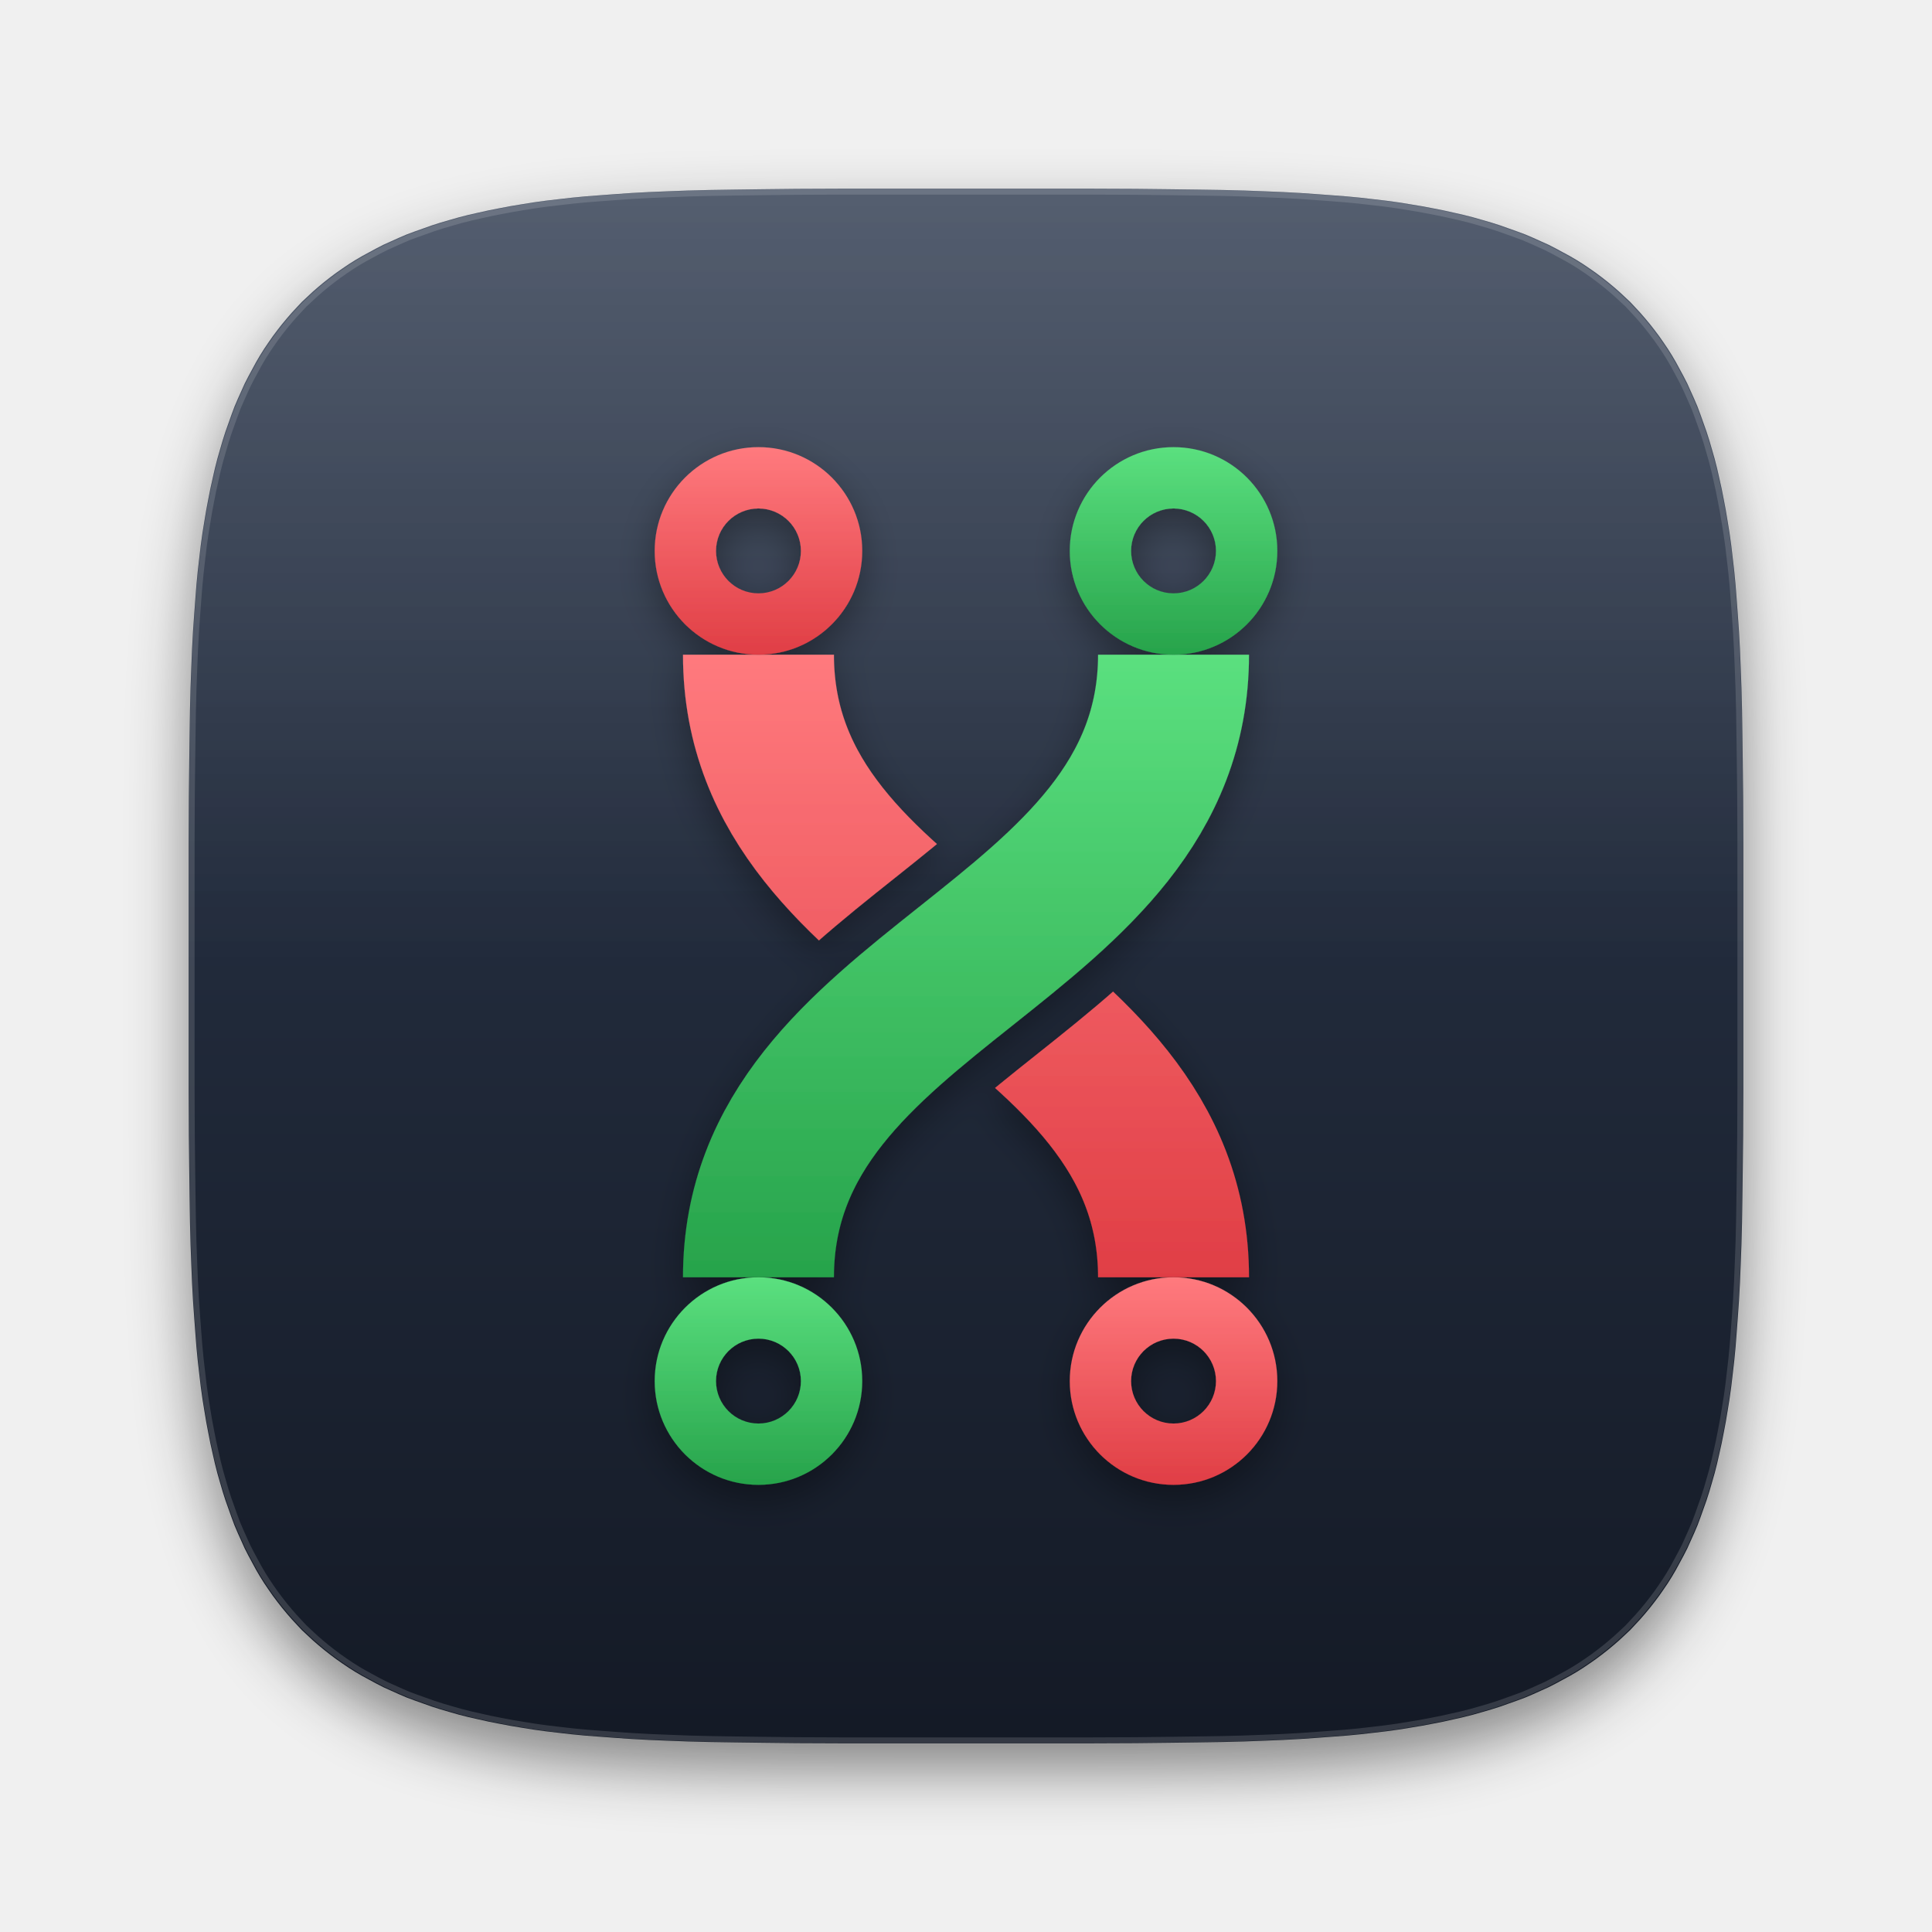
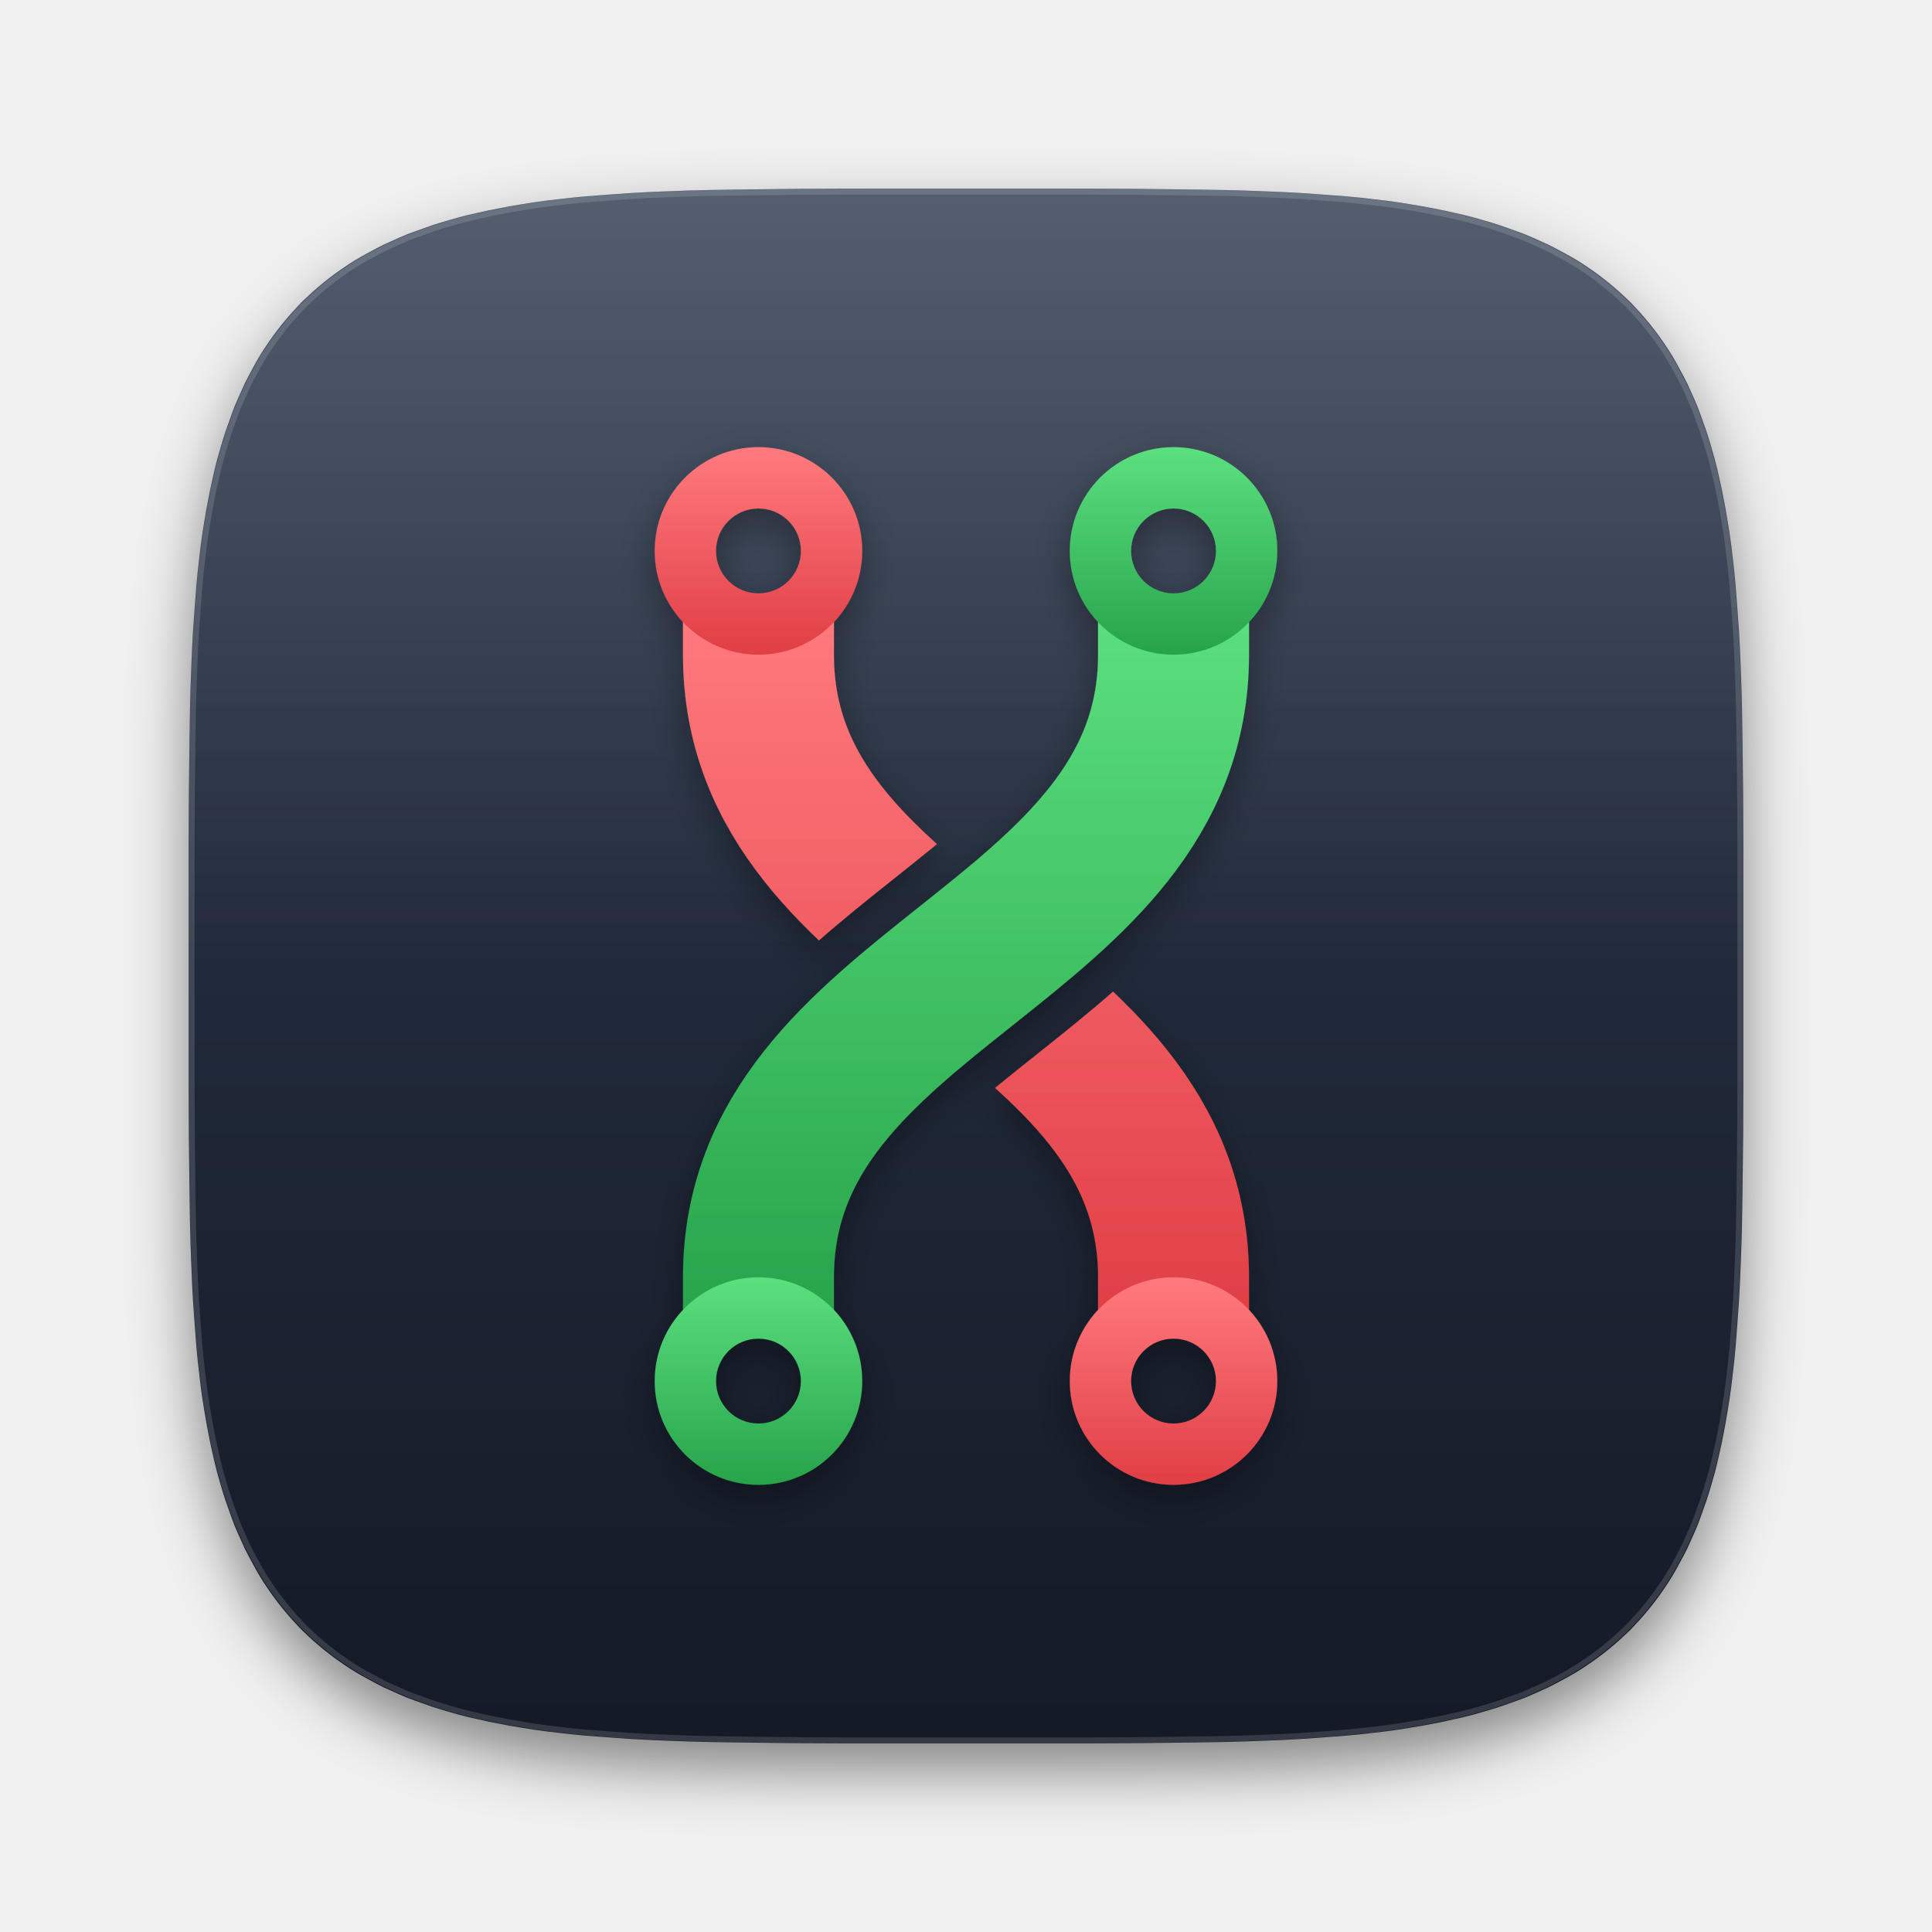
<svg xmlns="http://www.w3.org/2000/svg" viewBox="0 0 1024 1024" width="1024" height="1024">
  <defs>
    <linearGradient id="bg" x1="0" y1="0" x2="0" y2="1">
      <stop offset="0" stop-color="#2E3A4F" />
      <stop offset="1" stop-color="#141A26" />
    </linearGradient>
    <linearGradient id="sh" x1="0" y1="0" x2="0" y2="1">
      <stop offset="0" stop-color="#fff" stop-opacity=".18" />
      <stop offset=".5" stop-color="#fff" stop-opacity="0" />
    </linearGradient>
    <linearGradient id="r" x1="0" y1="0" x2="0" y2="1">
      <stop offset="0" stop-color="#FF7A7E" />
      <stop offset="1" stop-color="#E03E45" />
    </linearGradient>
    <linearGradient id="g" x1="0" y1="0" x2="0" y2="1">
      <stop offset="0" stop-color="#5BE07F" />
      <stop offset="1" stop-color="#27A34B" />
    </linearGradient>
    <filter id="drop" x="-20%" y="-20%" width="140%" height="150%">
      <feGaussianBlur stdDeviation="16" />
    </filter>
    <filter id="sym" x="-20%" y="-20%" width="140%" height="140%">
      <feDropShadow dx="0" dy="3" stdDeviation="4" flood-color="#000" flood-opacity=".35" />
    </filter>
    <clipPath id="cp">
      <path d="M924.0 512.0L924.0 577.4L923.9 601.6L923.7 619.8L923.5 634.8L923.3 647.9L923.0 659.6L922.6 670.3L922.2 680.1L921.7 689.3L921.1 697.9L920.5 706.0L919.9 713.8L919.2 721.1L918.4 728.1L917.6 734.9L916.7 741.4L915.7 747.6L914.7 753.6L913.6 759.4L912.5 765.0L911.3 770.4L910.1 775.7L908.8 780.8L907.4 785.7L906.0 790.5L904.5 795.2L902.9 799.7L901.3 804.2L899.7 808.5L897.9 812.7L896.1 816.7L894.3 820.7L892.3 824.6L890.3 828.3L888.3 832.0L886.2 835.6L884.0 839.1L881.7 842.5L879.4 845.8L877.0 849.0L874.5 852.2L872.0 855.2L869.4 858.2L866.7 861.1L864.0 864.0L861.1 866.7L858.2 869.4L855.2 872.0L852.2 874.5L849.0 877.0L845.8 879.4L842.5 881.7L839.1 884.0L835.6 886.2L832.0 888.3L828.3 890.3L824.6 892.3L820.7 894.3L816.7 896.1L812.7 897.9L808.5 899.7L804.2 901.3L799.7 902.9L795.2 904.5L790.5 906.0L785.7 907.4L780.8 908.8L775.7 910.1L770.4 911.3L765.0 912.5L759.4 913.6L753.6 914.7L747.6 915.7L741.4 916.7L734.9 917.6L728.1 918.4L721.1 919.2L713.8 919.9L706.0 920.5L697.9 921.1L689.3 921.7L680.1 922.2L670.3 922.6L659.6 923.0L647.9 923.3L634.8 923.5L619.8 923.7L601.6 923.9L577.4 924.0L512.0 924.0L446.6 924.0L422.4 923.9L404.2 923.7L389.2 923.5L376.1 923.3L364.4 923.0L353.7 922.6L343.9 922.2L334.7 921.7L326.1 921.1L318.0 920.5L310.2 919.9L302.9 919.2L295.9 918.4L289.1 917.6L282.6 916.7L276.4 915.7L270.4 914.7L264.6 913.6L259.0 912.5L253.6 911.3L248.3 910.1L243.2 908.8L238.3 907.4L233.5 906.0L228.8 904.5L224.3 902.9L219.8 901.3L215.5 899.7L211.3 897.9L207.3 896.1L203.3 894.3L199.4 892.3L195.7 890.3L192.0 888.3L188.4 886.2L184.9 884.0L181.5 881.7L178.2 879.4L175.0 877.0L171.8 874.5L168.8 872.0L165.8 869.4L162.9 866.7L160.0 864.0L157.3 861.1L154.6 858.2L152.0 855.2L149.5 852.2L147.0 849.0L144.6 845.8L142.3 842.5L140.0 839.1L137.8 835.6L135.7 832.0L133.7 828.3L131.7 824.6L129.7 820.7L127.9 816.7L126.1 812.7L124.3 808.5L122.7 804.2L121.1 799.7L119.5 795.2L118.0 790.5L116.6 785.7L115.2 780.8L113.9 775.7L112.7 770.4L111.5 765.0L110.4 759.4L109.3 753.6L108.3 747.6L107.3 741.4L106.4 734.9L105.6 728.1L104.8 721.1L104.1 713.8L103.5 706.0L102.9 697.9L102.3 689.3L101.8 680.1L101.4 670.3L101.0 659.6L100.7 647.9L100.5 634.8L100.3 619.8L100.1 601.6L100.0 577.4L100.0 512.0L100.0 446.6L100.1 422.4L100.3 404.2L100.5 389.2L100.7 376.1L101.0 364.4L101.4 353.7L101.8 343.9L102.3 334.7L102.9 326.1L103.5 318.0L104.1 310.2L104.8 302.9L105.6 295.9L106.4 289.1L107.3 282.6L108.3 276.4L109.3 270.4L110.4 264.6L111.5 259.0L112.7 253.6L113.9 248.3L115.2 243.2L116.6 238.3L118.0 233.5L119.5 228.8L121.1 224.3L122.7 219.8L124.3 215.5L126.1 211.3L127.9 207.3L129.7 203.3L131.7 199.4L133.7 195.7L135.7 192.0L137.8 188.4L140.0 184.9L142.3 181.5L144.6 178.2L147.0 175.0L149.5 171.8L152.0 168.8L154.6 165.8L157.3 162.9L160.0 160.0L162.9 157.3L165.8 154.6L168.8 152.0L171.8 149.5L175.0 147.0L178.2 144.6L181.5 142.3L184.9 140.0L188.4 137.8L192.0 135.7L195.7 133.7L199.4 131.7L203.3 129.7L207.3 127.9L211.3 126.1L215.5 124.3L219.8 122.7L224.3 121.1L228.8 119.5L233.5 118.0L238.3 116.6L243.2 115.2L248.3 113.9L253.6 112.7L259.0 111.5L264.6 110.4L270.4 109.3L276.4 108.3L282.6 107.3L289.1 106.4L295.9 105.6L302.9 104.8L310.2 104.1L318.0 103.5L326.1 102.9L334.7 102.3L343.9 101.8L353.7 101.4L364.4 101.0L376.1 100.7L389.2 100.5L404.2 100.3L422.4 100.1L446.6 100.0L512.0 100.0L577.4 100.0L601.6 100.1L619.8 100.3L634.8 100.5L647.9 100.7L659.6 101.0L670.3 101.4L680.1 101.8L689.3 102.3L697.9 102.9L706.0 103.5L713.8 104.1L721.1 104.8L728.1 105.6L734.9 106.4L741.4 107.3L747.6 108.3L753.6 109.3L759.4 110.4L765.0 111.5L770.4 112.7L775.7 113.9L780.8 115.2L785.7 116.6L790.5 118.0L795.2 119.5L799.7 121.1L804.2 122.7L808.5 124.3L812.7 126.1L816.7 127.9L820.7 129.7L824.6 131.7L828.3 133.7L832.0 135.7L835.6 137.8L839.1 140.0L842.5 142.3L845.8 144.6L849.0 147.0L852.2 149.5L855.2 152.0L858.2 154.6L861.1 157.3L864.0 160.0L866.7 162.9L869.4 165.8L872.0 168.8L874.5 171.8L877.0 175.0L879.4 178.2L881.7 181.5L884.0 184.9L886.2 188.4L888.3 192.0L890.3 195.7L892.3 199.4L894.3 203.3L896.1 207.3L897.9 211.3L899.7 215.5L901.3 219.8L902.9 224.3L904.5 228.8L906.0 233.5L907.4 238.3L908.8 243.2L910.1 248.3L911.3 253.6L912.5 259.0L913.6 264.6L914.7 270.4L915.7 276.4L916.7 282.6L917.6 289.1L918.4 295.9L919.2 302.9L919.9 310.2L920.5 318.0L921.1 326.1L921.7 334.7L922.2 343.9L922.6 353.7L923.0 364.4L923.3 376.1L923.5 389.2L923.7 404.2L923.9 422.4L924.0 446.6L924.0 512.0Z" />
    </clipPath>
  </defs>
  <path d="M924.0 512.0L924.0 577.4L923.9 601.6L923.7 619.8L923.5 634.8L923.3 647.9L923.0 659.6L922.6 670.3L922.2 680.1L921.7 689.3L921.1 697.9L920.5 706.0L919.9 713.8L919.2 721.1L918.4 728.1L917.6 734.9L916.7 741.4L915.7 747.6L914.7 753.6L913.6 759.4L912.5 765.0L911.3 770.4L910.1 775.7L908.8 780.8L907.4 785.7L906.0 790.5L904.5 795.2L902.9 799.7L901.3 804.2L899.7 808.5L897.9 812.7L896.1 816.7L894.3 820.7L892.3 824.6L890.3 828.3L888.3 832.0L886.2 835.6L884.0 839.1L881.7 842.5L879.4 845.8L877.0 849.0L874.5 852.2L872.0 855.2L869.4 858.2L866.7 861.1L864.0 864.0L861.1 866.7L858.2 869.4L855.2 872.0L852.2 874.5L849.0 877.0L845.8 879.4L842.5 881.7L839.1 884.0L835.6 886.2L832.0 888.3L828.3 890.3L824.6 892.3L820.7 894.3L816.7 896.1L812.7 897.9L808.5 899.7L804.2 901.3L799.7 902.9L795.2 904.5L790.5 906.0L785.7 907.4L780.8 908.8L775.7 910.1L770.4 911.3L765.0 912.5L759.4 913.6L753.6 914.7L747.6 915.7L741.4 916.7L734.9 917.6L728.1 918.4L721.1 919.2L713.8 919.9L706.0 920.5L697.9 921.1L689.3 921.7L680.1 922.2L670.3 922.6L659.6 923.0L647.9 923.3L634.8 923.5L619.8 923.7L601.6 923.9L577.4 924.0L512.0 924.0L446.6 924.0L422.4 923.9L404.2 923.7L389.2 923.5L376.1 923.3L364.4 923.0L353.7 922.6L343.9 922.2L334.7 921.7L326.1 921.1L318.0 920.5L310.2 919.9L302.9 919.2L295.9 918.4L289.1 917.6L282.6 916.7L276.4 915.7L270.4 914.7L264.6 913.6L259.0 912.5L253.6 911.3L248.3 910.1L243.2 908.8L238.3 907.4L233.5 906.0L228.8 904.5L224.3 902.9L219.8 901.3L215.5 899.7L211.3 897.9L207.3 896.1L203.3 894.3L199.4 892.3L195.7 890.3L192.0 888.3L188.4 886.2L184.9 884.0L181.5 881.7L178.2 879.4L175.0 877.0L171.8 874.5L168.8 872.0L165.8 869.4L162.9 866.7L160.0 864.0L157.3 861.1L154.6 858.2L152.0 855.2L149.5 852.2L147.0 849.0L144.6 845.8L142.3 842.5L140.0 839.1L137.8 835.6L135.7 832.0L133.7 828.3L131.7 824.6L129.7 820.7L127.9 816.7L126.1 812.7L124.3 808.5L122.7 804.2L121.1 799.7L119.5 795.2L118.0 790.5L116.6 785.7L115.2 780.8L113.9 775.7L112.7 770.4L111.5 765.0L110.4 759.4L109.3 753.6L108.3 747.6L107.3 741.4L106.4 734.9L105.6 728.1L104.8 721.1L104.1 713.8L103.5 706.0L102.9 697.9L102.3 689.3L101.8 680.1L101.4 670.3L101.0 659.6L100.7 647.9L100.5 634.8L100.3 619.8L100.1 601.6L100.0 577.4L100.0 512.0L100.0 446.6L100.1 422.4L100.3 404.2L100.5 389.2L100.7 376.1L101.0 364.4L101.4 353.7L101.8 343.9L102.3 334.7L102.9 326.1L103.5 318.0L104.1 310.2L104.8 302.9L105.6 295.9L106.4 289.1L107.3 282.6L108.3 276.4L109.3 270.4L110.4 264.6L111.5 259.0L112.7 253.6L113.9 248.3L115.2 243.2L116.6 238.3L118.0 233.5L119.5 228.8L121.1 224.3L122.7 219.8L124.3 215.5L126.1 211.3L127.9 207.3L129.7 203.3L131.7 199.4L133.7 195.7L135.7 192.0L137.8 188.4L140.0 184.9L142.3 181.5L144.6 178.2L147.0 175.0L149.5 171.8L152.0 168.8L154.6 165.8L157.3 162.9L160.0 160.0L162.9 157.3L165.8 154.6L168.8 152.0L171.8 149.5L175.0 147.0L178.2 144.6L181.5 142.3L184.9 140.0L188.4 137.8L192.0 135.7L195.7 133.7L199.4 131.7L203.3 129.7L207.3 127.9L211.3 126.1L215.5 124.3L219.8 122.7L224.3 121.1L228.8 119.5L233.5 118.0L238.3 116.6L243.2 115.2L248.3 113.9L253.6 112.7L259.0 111.5L264.6 110.4L270.4 109.3L276.4 108.3L282.6 107.3L289.1 106.4L295.9 105.6L302.9 104.8L310.2 104.1L318.0 103.5L326.1 102.9L334.7 102.3L343.9 101.8L353.7 101.4L364.4 101.0L376.1 100.7L389.2 100.5L404.2 100.3L422.4 100.1L446.6 100.0L512.0 100.0L577.4 100.0L601.6 100.1L619.8 100.3L634.8 100.5L647.9 100.7L659.6 101.0L670.3 101.4L680.1 101.8L689.3 102.3L697.9 102.9L706.0 103.5L713.8 104.1L721.1 104.8L728.1 105.6L734.9 106.4L741.4 107.3L747.6 108.3L753.6 109.3L759.4 110.4L765.0 111.5L770.4 112.7L775.7 113.9L780.8 115.2L785.7 116.6L790.5 118.0L795.2 119.5L799.7 121.1L804.2 122.7L808.5 124.3L812.7 126.1L816.7 127.9L820.7 129.7L824.6 131.7L828.3 133.7L832.0 135.7L835.6 137.8L839.1 140.0L842.5 142.3L845.8 144.6L849.0 147.0L852.2 149.5L855.2 152.0L858.2 154.6L861.1 157.3L864.0 160.0L866.7 162.9L869.4 165.8L872.0 168.8L874.5 171.8L877.0 175.0L879.4 178.2L881.7 181.5L884.0 184.9L886.2 188.4L888.3 192.0L890.3 195.7L892.3 199.4L894.3 203.3L896.1 207.3L897.9 211.3L899.7 215.5L901.3 219.8L902.9 224.3L904.5 228.8L906.0 233.5L907.4 238.3L908.8 243.2L910.1 248.3L911.3 253.6L912.5 259.0L913.6 264.6L914.7 270.4L915.7 276.4L916.7 282.6L917.6 289.1L918.4 295.9L919.2 302.9L919.9 310.2L920.5 318.0L921.1 326.1L921.7 334.7L922.2 343.9L922.6 353.7L923.0 364.4L923.3 376.1L923.5 389.2L923.7 404.2L923.9 422.4L924.0 446.6L924.0 512.0Z" fill="#000" opacity=".45" filter="url(#drop)" transform="translate(0 14)" />
  <path d="M924.0 512.0L924.0 577.4L923.9 601.6L923.7 619.8L923.5 634.8L923.3 647.9L923.0 659.6L922.6 670.3L922.2 680.1L921.7 689.3L921.1 697.9L920.5 706.0L919.9 713.8L919.2 721.1L918.4 728.1L917.6 734.9L916.7 741.4L915.7 747.6L914.7 753.6L913.6 759.4L912.5 765.0L911.3 770.4L910.1 775.7L908.8 780.8L907.4 785.7L906.0 790.5L904.5 795.2L902.9 799.7L901.3 804.2L899.7 808.5L897.9 812.7L896.1 816.7L894.3 820.7L892.3 824.6L890.3 828.3L888.3 832.0L886.2 835.6L884.0 839.1L881.7 842.5L879.4 845.8L877.0 849.0L874.5 852.2L872.0 855.2L869.4 858.2L866.7 861.1L864.0 864.0L861.1 866.7L858.2 869.4L855.2 872.0L852.2 874.5L849.0 877.0L845.8 879.4L842.5 881.7L839.1 884.0L835.6 886.2L832.0 888.3L828.3 890.3L824.6 892.3L820.7 894.3L816.7 896.1L812.7 897.9L808.5 899.7L804.2 901.3L799.7 902.9L795.2 904.5L790.5 906.0L785.7 907.4L780.8 908.8L775.7 910.1L770.4 911.3L765.0 912.5L759.4 913.6L753.6 914.7L747.6 915.7L741.4 916.7L734.9 917.6L728.1 918.4L721.1 919.2L713.8 919.9L706.0 920.5L697.9 921.1L689.3 921.7L680.1 922.2L670.3 922.6L659.6 923.0L647.9 923.3L634.8 923.5L619.8 923.7L601.6 923.9L577.4 924.0L512.0 924.0L446.6 924.0L422.4 923.9L404.2 923.7L389.2 923.5L376.1 923.3L364.4 923.0L353.7 922.6L343.9 922.2L334.7 921.7L326.1 921.1L318.0 920.5L310.2 919.9L302.9 919.2L295.9 918.4L289.1 917.6L282.6 916.7L276.4 915.7L270.4 914.7L264.6 913.6L259.0 912.5L253.6 911.3L248.3 910.1L243.2 908.8L238.3 907.4L233.5 906.0L228.8 904.5L224.3 902.9L219.8 901.3L215.5 899.7L211.3 897.9L207.3 896.1L203.3 894.3L199.4 892.3L195.7 890.3L192.0 888.3L188.4 886.2L184.9 884.0L181.5 881.7L178.2 879.4L175.0 877.0L171.8 874.5L168.8 872.0L165.8 869.4L162.9 866.7L160.0 864.0L157.3 861.1L154.6 858.2L152.0 855.2L149.5 852.2L147.0 849.0L144.6 845.8L142.3 842.5L140.0 839.1L137.8 835.6L135.7 832.0L133.7 828.3L131.7 824.6L129.7 820.7L127.9 816.7L126.1 812.7L124.3 808.5L122.7 804.2L121.1 799.7L119.5 795.2L118.0 790.5L116.6 785.7L115.2 780.8L113.9 775.7L112.7 770.4L111.5 765.0L110.4 759.4L109.3 753.6L108.3 747.6L107.3 741.4L106.4 734.9L105.6 728.1L104.8 721.1L104.1 713.8L103.5 706.0L102.9 697.9L102.3 689.3L101.8 680.1L101.4 670.3L101.0 659.6L100.7 647.9L100.5 634.8L100.3 619.8L100.1 601.6L100.0 577.4L100.0 512.0L100.0 446.6L100.1 422.4L100.3 404.2L100.5 389.2L100.7 376.1L101.0 364.4L101.4 353.7L101.8 343.9L102.3 334.7L102.9 326.1L103.5 318.0L104.1 310.2L104.8 302.9L105.6 295.9L106.4 289.1L107.3 282.6L108.3 276.4L109.3 270.4L110.4 264.6L111.5 259.0L112.7 253.6L113.9 248.3L115.2 243.2L116.6 238.3L118.0 233.5L119.5 228.8L121.1 224.3L122.7 219.8L124.3 215.5L126.1 211.3L127.9 207.3L129.7 203.3L131.7 199.4L133.7 195.7L135.7 192.0L137.8 188.4L140.0 184.9L142.3 181.5L144.6 178.2L147.0 175.0L149.5 171.8L152.0 168.8L154.6 165.8L157.3 162.9L160.0 160.0L162.9 157.3L165.8 154.6L168.8 152.0L171.8 149.5L175.0 147.0L178.2 144.6L181.5 142.3L184.9 140.0L188.4 137.8L192.0 135.7L195.7 133.7L199.4 131.7L203.3 129.7L207.3 127.9L211.3 126.1L215.5 124.3L219.8 122.7L224.3 121.1L228.8 119.5L233.5 118.0L238.3 116.6L243.2 115.2L248.3 113.9L253.6 112.7L259.0 111.5L264.6 110.4L270.4 109.3L276.4 108.3L282.6 107.3L289.1 106.4L295.9 105.6L302.9 104.8L310.2 104.1L318.0 103.5L326.1 102.9L334.7 102.3L343.9 101.8L353.7 101.4L364.4 101.0L376.1 100.7L389.2 100.5L404.2 100.3L422.4 100.1L446.6 100.0L512.0 100.0L577.4 100.0L601.6 100.1L619.8 100.3L634.8 100.5L647.9 100.7L659.6 101.0L670.3 101.4L680.1 101.8L689.3 102.3L697.9 102.9L706.0 103.5L713.8 104.1L721.1 104.8L728.1 105.6L734.9 106.4L741.4 107.3L747.6 108.3L753.6 109.3L759.4 110.4L765.0 111.5L770.4 112.7L775.7 113.9L780.8 115.2L785.7 116.6L790.5 118.0L795.2 119.5L799.7 121.1L804.2 122.7L808.5 124.3L812.7 126.1L816.7 127.9L820.7 129.7L824.6 131.7L828.3 133.7L832.0 135.7L835.6 137.8L839.1 140.0L842.5 142.3L845.8 144.6L849.0 147.0L852.2 149.5L855.2 152.0L858.2 154.6L861.1 157.3L864.0 160.0L866.7 162.9L869.4 165.8L872.0 168.8L874.5 171.8L877.0 175.0L879.4 178.2L881.7 181.5L884.0 184.9L886.2 188.4L888.3 192.0L890.3 195.7L892.3 199.4L894.3 203.3L896.1 207.3L897.9 211.3L899.7 215.5L901.3 219.8L902.9 224.3L904.5 228.8L906.0 233.5L907.4 238.3L908.8 243.2L910.1 248.3L911.3 253.6L912.5 259.0L913.6 264.6L914.7 270.4L915.7 276.4L916.7 282.6L917.6 289.1L918.4 295.9L919.2 302.9L919.9 310.2L920.5 318.0L921.1 326.1L921.7 334.7L922.2 343.9L922.6 353.7L923.0 364.4L923.3 376.1L923.5 389.2L923.7 404.2L923.9 422.4L924.0 446.6L924.0 512.0Z" fill="url(#bg)" />
  <g clip-path="url(#cp)">
    <path d="M924.0 512.0L924.0 577.4L923.9 601.6L923.7 619.8L923.5 634.8L923.3 647.9L923.0 659.6L922.6 670.3L922.2 680.1L921.7 689.3L921.1 697.9L920.5 706.0L919.9 713.8L919.2 721.1L918.4 728.1L917.6 734.9L916.7 741.4L915.7 747.6L914.7 753.6L913.6 759.4L912.5 765.0L911.3 770.4L910.1 775.7L908.8 780.8L907.4 785.7L906.0 790.5L904.5 795.2L902.9 799.7L901.3 804.2L899.7 808.5L897.9 812.7L896.1 816.7L894.3 820.7L892.3 824.6L890.3 828.3L888.3 832.0L886.2 835.6L884.0 839.1L881.7 842.5L879.4 845.8L877.0 849.0L874.5 852.2L872.0 855.2L869.4 858.2L866.7 861.1L864.0 864.0L861.1 866.7L858.2 869.4L855.2 872.0L852.2 874.5L849.0 877.0L845.8 879.4L842.5 881.7L839.1 884.0L835.6 886.2L832.0 888.3L828.3 890.3L824.6 892.3L820.7 894.3L816.7 896.1L812.7 897.9L808.5 899.7L804.2 901.3L799.7 902.9L795.2 904.5L790.5 906.0L785.7 907.4L780.8 908.8L775.7 910.1L770.4 911.3L765.0 912.5L759.4 913.6L753.6 914.7L747.6 915.7L741.4 916.7L734.9 917.6L728.1 918.4L721.1 919.2L713.8 919.9L706.0 920.5L697.9 921.1L689.3 921.7L680.1 922.2L670.3 922.6L659.6 923.0L647.9 923.3L634.8 923.5L619.8 923.7L601.6 923.9L577.4 924.0L512.0 924.0L446.6 924.0L422.4 923.9L404.2 923.7L389.2 923.5L376.1 923.3L364.4 923.0L353.7 922.6L343.9 922.2L334.7 921.7L326.1 921.1L318.0 920.5L310.2 919.9L302.9 919.2L295.9 918.4L289.1 917.6L282.6 916.7L276.4 915.7L270.4 914.7L264.6 913.6L259.0 912.5L253.6 911.3L248.3 910.1L243.2 908.8L238.3 907.4L233.5 906.0L228.8 904.5L224.3 902.9L219.8 901.3L215.5 899.7L211.3 897.9L207.3 896.1L203.3 894.3L199.4 892.3L195.7 890.3L192.0 888.3L188.4 886.2L184.9 884.0L181.5 881.7L178.2 879.4L175.0 877.0L171.8 874.5L168.8 872.0L165.8 869.4L162.9 866.7L160.0 864.0L157.3 861.1L154.6 858.2L152.0 855.2L149.5 852.2L147.0 849.0L144.6 845.8L142.3 842.5L140.0 839.1L137.8 835.6L135.7 832.0L133.7 828.3L131.7 824.6L129.7 820.7L127.9 816.7L126.1 812.7L124.3 808.5L122.7 804.2L121.1 799.7L119.5 795.2L118.0 790.5L116.6 785.7L115.2 780.8L113.9 775.7L112.7 770.4L111.5 765.0L110.4 759.4L109.3 753.6L108.3 747.6L107.3 741.4L106.4 734.9L105.6 728.1L104.8 721.1L104.1 713.8L103.5 706.0L102.9 697.9L102.3 689.3L101.8 680.1L101.4 670.3L101.0 659.6L100.7 647.9L100.5 634.8L100.3 619.8L100.1 601.6L100.0 577.4L100.0 512.0L100.0 446.6L100.1 422.4L100.3 404.2L100.5 389.2L100.7 376.1L101.0 364.4L101.4 353.7L101.8 343.9L102.3 334.7L102.9 326.1L103.5 318.0L104.1 310.2L104.8 302.9L105.6 295.9L106.4 289.1L107.3 282.6L108.3 276.4L109.3 270.4L110.4 264.6L111.5 259.0L112.7 253.6L113.9 248.3L115.2 243.2L116.6 238.3L118.0 233.5L119.5 228.8L121.1 224.3L122.7 219.8L124.3 215.5L126.1 211.3L127.9 207.3L129.7 203.3L131.7 199.4L133.7 195.7L135.7 192.0L137.8 188.4L140.0 184.9L142.3 181.5L144.6 178.2L147.0 175.0L149.5 171.8L152.0 168.8L154.6 165.8L157.3 162.9L160.0 160.0L162.9 157.3L165.8 154.6L168.8 152.0L171.8 149.5L175.0 147.0L178.2 144.6L181.5 142.3L184.9 140.0L188.4 137.8L192.0 135.7L195.7 133.7L199.4 131.7L203.3 129.7L207.3 127.9L211.3 126.1L215.5 124.3L219.8 122.7L224.3 121.1L228.8 119.5L233.5 118.0L238.3 116.6L243.2 115.2L248.3 113.9L253.6 112.7L259.0 111.5L264.6 110.4L270.4 109.3L276.4 108.3L282.6 107.3L289.1 106.4L295.9 105.6L302.9 104.8L310.2 104.1L318.0 103.5L326.1 102.9L334.7 102.3L343.9 101.8L353.7 101.4L364.4 101.0L376.1 100.7L389.2 100.5L404.2 100.3L422.4 100.1L446.6 100.0L512.0 100.0L577.4 100.0L601.6 100.1L619.8 100.3L634.8 100.5L647.9 100.7L659.6 101.0L670.3 101.4L680.1 101.8L689.3 102.3L697.9 102.9L706.0 103.5L713.8 104.1L721.1 104.8L728.1 105.6L734.9 106.4L741.4 107.3L747.6 108.3L753.6 109.3L759.4 110.4L765.0 111.5L770.4 112.7L775.7 113.9L780.8 115.2L785.7 116.6L790.5 118.0L795.2 119.5L799.7 121.1L804.2 122.7L808.5 124.3L812.7 126.1L816.7 127.9L820.7 129.7L824.6 131.7L828.3 133.7L832.0 135.7L835.6 137.8L839.1 140.0L842.5 142.3L845.8 144.6L849.0 147.0L852.2 149.5L855.2 152.0L858.2 154.6L861.1 157.3L864.0 160.0L866.7 162.9L869.4 165.8L872.0 168.8L874.5 171.8L877.0 175.0L879.4 178.2L881.7 181.5L884.0 184.9L886.2 188.4L888.3 192.0L890.3 195.7L892.3 199.4L894.3 203.3L896.1 207.3L897.9 211.3L899.7 215.5L901.3 219.8L902.9 224.3L904.5 228.8L906.0 233.5L907.4 238.3L908.8 243.2L910.1 248.3L911.3 253.6L912.5 259.0L913.6 264.6L914.7 270.4L915.7 276.4L916.7 282.6L917.6 289.1L918.4 295.9L919.2 302.9L919.9 310.2L920.5 318.0L921.1 326.1L921.7 334.7L922.2 343.9L922.6 353.7L923.0 364.4L923.3 376.1L923.5 389.2L923.7 404.2L923.9 422.4L924.0 446.6L924.0 512.0Z" fill="url(#sh)" />
  </g>
  <path d="M924.0 512.0L924.0 577.4L923.9 601.6L923.7 619.8L923.5 634.8L923.3 647.9L923.0 659.6L922.6 670.3L922.2 680.1L921.7 689.3L921.1 697.9L920.5 706.0L919.9 713.8L919.2 721.1L918.4 728.1L917.6 734.9L916.7 741.4L915.7 747.6L914.7 753.6L913.6 759.4L912.5 765.0L911.3 770.4L910.1 775.7L908.8 780.8L907.4 785.7L906.0 790.5L904.5 795.2L902.9 799.7L901.3 804.2L899.7 808.5L897.9 812.7L896.1 816.7L894.3 820.7L892.3 824.6L890.3 828.3L888.3 832.0L886.2 835.6L884.0 839.1L881.7 842.5L879.4 845.8L877.0 849.0L874.5 852.2L872.0 855.2L869.4 858.2L866.7 861.1L864.0 864.0L861.1 866.7L858.2 869.4L855.2 872.0L852.2 874.5L849.0 877.0L845.8 879.4L842.5 881.7L839.1 884.0L835.6 886.2L832.0 888.3L828.3 890.3L824.6 892.3L820.7 894.3L816.7 896.1L812.7 897.9L808.5 899.7L804.2 901.3L799.7 902.9L795.2 904.5L790.5 906.0L785.7 907.4L780.8 908.8L775.7 910.1L770.4 911.3L765.0 912.5L759.4 913.6L753.6 914.7L747.6 915.7L741.4 916.7L734.9 917.6L728.1 918.4L721.1 919.2L713.8 919.9L706.0 920.5L697.9 921.1L689.3 921.7L680.1 922.2L670.3 922.6L659.6 923.0L647.9 923.3L634.8 923.5L619.8 923.7L601.6 923.9L577.4 924.0L512.0 924.0L446.6 924.0L422.4 923.9L404.2 923.7L389.2 923.5L376.1 923.3L364.4 923.0L353.7 922.6L343.9 922.2L334.7 921.7L326.1 921.1L318.0 920.5L310.2 919.9L302.9 919.2L295.9 918.4L289.1 917.6L282.6 916.7L276.4 915.7L270.4 914.7L264.6 913.6L259.0 912.5L253.6 911.3L248.3 910.1L243.2 908.8L238.3 907.4L233.5 906.0L228.8 904.5L224.3 902.9L219.8 901.3L215.5 899.7L211.3 897.9L207.3 896.1L203.3 894.3L199.4 892.3L195.7 890.3L192.0 888.3L188.4 886.2L184.9 884.0L181.5 881.7L178.2 879.4L175.0 877.0L171.8 874.5L168.8 872.0L165.8 869.4L162.9 866.7L160.0 864.0L157.3 861.1L154.6 858.2L152.0 855.2L149.5 852.2L147.0 849.0L144.6 845.8L142.3 842.5L140.0 839.1L137.8 835.6L135.7 832.0L133.7 828.3L131.7 824.6L129.7 820.7L127.9 816.7L126.1 812.7L124.3 808.5L122.7 804.2L121.1 799.7L119.5 795.2L118.0 790.5L116.6 785.7L115.2 780.8L113.9 775.7L112.7 770.4L111.5 765.0L110.4 759.4L109.3 753.6L108.3 747.6L107.3 741.4L106.4 734.9L105.6 728.1L104.8 721.1L104.1 713.8L103.5 706.0L102.9 697.9L102.3 689.3L101.8 680.1L101.4 670.3L101.0 659.6L100.7 647.9L100.5 634.8L100.3 619.8L100.1 601.6L100.0 577.4L100.0 512.0L100.0 446.6L100.1 422.4L100.3 404.2L100.5 389.2L100.7 376.1L101.0 364.4L101.4 353.7L101.8 343.9L102.3 334.7L102.9 326.1L103.5 318.0L104.1 310.2L104.8 302.9L105.6 295.9L106.4 289.1L107.3 282.6L108.3 276.4L109.3 270.4L110.4 264.6L111.5 259.0L112.7 253.6L113.9 248.3L115.2 243.2L116.6 238.3L118.0 233.5L119.5 228.8L121.1 224.3L122.7 219.8L124.3 215.5L126.1 211.3L127.9 207.3L129.7 203.3L131.7 199.4L133.7 195.7L135.7 192.0L137.8 188.4L140.0 184.9L142.3 181.5L144.6 178.2L147.0 175.0L149.5 171.8L152.0 168.8L154.6 165.8L157.3 162.9L160.0 160.0L162.9 157.3L165.8 154.6L168.8 152.0L171.8 149.5L175.0 147.0L178.2 144.6L181.5 142.3L184.9 140.0L188.4 137.8L192.0 135.7L195.7 133.7L199.4 131.7L203.3 129.7L207.3 127.9L211.3 126.1L215.5 124.3L219.8 122.7L224.3 121.1L228.8 119.5L233.5 118.0L238.3 116.6L243.2 115.2L248.3 113.9L253.6 112.7L259.0 111.5L264.6 110.4L270.4 109.3L276.4 108.3L282.6 107.3L289.1 106.4L295.9 105.6L302.9 104.8L310.2 104.1L318.0 103.5L326.1 102.9L334.7 102.3L343.9 101.8L353.7 101.4L364.4 101.0L376.1 100.7L389.2 100.5L404.2 100.3L422.4 100.1L446.6 100.0L512.0 100.0L577.4 100.0L601.6 100.1L619.8 100.3L634.8 100.5L647.9 100.7L659.6 101.0L670.3 101.4L680.1 101.8L689.3 102.3L697.9 102.9L706.0 103.5L713.8 104.1L721.1 104.8L728.1 105.6L734.9 106.4L741.4 107.3L747.6 108.3L753.6 109.3L759.4 110.4L765.0 111.5L770.4 112.7L775.7 113.9L780.8 115.2L785.7 116.6L790.5 118.0L795.2 119.5L799.7 121.1L804.2 122.7L808.5 124.3L812.7 126.1L816.7 127.9L820.7 129.7L824.6 131.7L828.3 133.7L832.0 135.7L835.6 137.8L839.1 140.0L842.5 142.3L845.8 144.6L849.0 147.0L852.2 149.5L855.2 152.0L858.2 154.6L861.1 157.3L864.0 160.0L866.7 162.9L869.4 165.8L872.0 168.8L874.5 171.8L877.0 175.0L879.4 178.2L881.7 181.5L884.0 184.9L886.2 188.4L888.3 192.0L890.3 195.7L892.3 199.4L894.3 203.3L896.1 207.3L897.9 211.3L899.7 215.5L901.3 219.8L902.9 224.3L904.5 228.8L906.0 233.5L907.4 238.3L908.8 243.2L910.1 248.3L911.3 253.6L912.5 259.0L913.6 264.6L914.7 270.4L915.7 276.4L916.7 282.6L917.6 289.1L918.4 295.9L919.2 302.9L919.9 310.2L920.5 318.0L921.1 326.1L921.7 334.7L922.2 343.9L922.6 353.7L923.0 364.4L923.3 376.1L923.5 389.2L923.7 404.2L923.9 422.4L924.0 446.6L924.0 512.0Z" fill="none" stroke="#fff" stroke-opacity=".14" stroke-width="3" transform="translate(512 512) scale(.996) translate(-512 -512)" />
  <g transform="translate(192 192) scale(2.5)" filter="url(#sym)">
    <mask id="m" maskUnits="userSpaceOnUse" x="0" y="0" width="256" height="256">
      <rect width="256" height="256" fill="#fff" />
      <path d="M172 62C172 124 84 132 84 194" fill="none" stroke="#000" stroke-width="48" />
    </mask>
-     <path d="M84 62C84 124 172 132 172 194" fill="none" stroke="url(#r)" stroke-width="32" mask="url(#m)" />
-     <path d="M172 62C172 124 84 132 84 194" fill="none" stroke="url(#g)" stroke-width="32" />
+     <path d="M84 51V62C84 124 172 132 172 194V205" fill="none" stroke="url(#r)" stroke-width="32" mask="url(#m)" />
+     <path d="M172 51V62C172 124 84 132 84 194V205" fill="none" stroke="url(#g)" stroke-width="32" />
    <path fill-rule="evenodd" fill="url(#r)" d="M62 40A22 22 0 0 1 84 18A22 22 0 0 1 106 40A22 22 0 0 1 84 62A22 22 0 0 1 62 40ZM75 40A9 9 0 0 1 84 31A9 9 0 0 1 93 40A9 9 0 0 1 84 49A9 9 0 0 1 75 40Z" />
    <path fill-rule="evenodd" fill="url(#g)" d="M150 40A22 22 0 0 1 172 18A22 22 0 0 1 194 40A22 22 0 0 1 172 62A22 22 0 0 1 150 40ZM163 40A9 9 0 0 1 172 31A9 9 0 0 1 181 40A9 9 0 0 1 172 49A9 9 0 0 1 163 40Z" />
    <path fill-rule="evenodd" fill="url(#g)" d="M62 216A22 22 0 0 1 84 194A22 22 0 0 1 106 216A22 22 0 0 1 84 238A22 22 0 0 1 62 216ZM75 216A9 9 0 0 1 84 207A9 9 0 0 1 93 216A9 9 0 0 1 84 225A9 9 0 0 1 75 216Z" />
    <path fill-rule="evenodd" fill="url(#r)" d="M150 216A22 22 0 0 1 172 194A22 22 0 0 1 194 216A22 22 0 0 1 172 238A22 22 0 0 1 150 216ZM163 216A9 9 0 0 1 172 207A9 9 0 0 1 181 216A9 9 0 0 1 172 225A9 9 0 0 1 163 216Z" />
  </g>
</svg>
